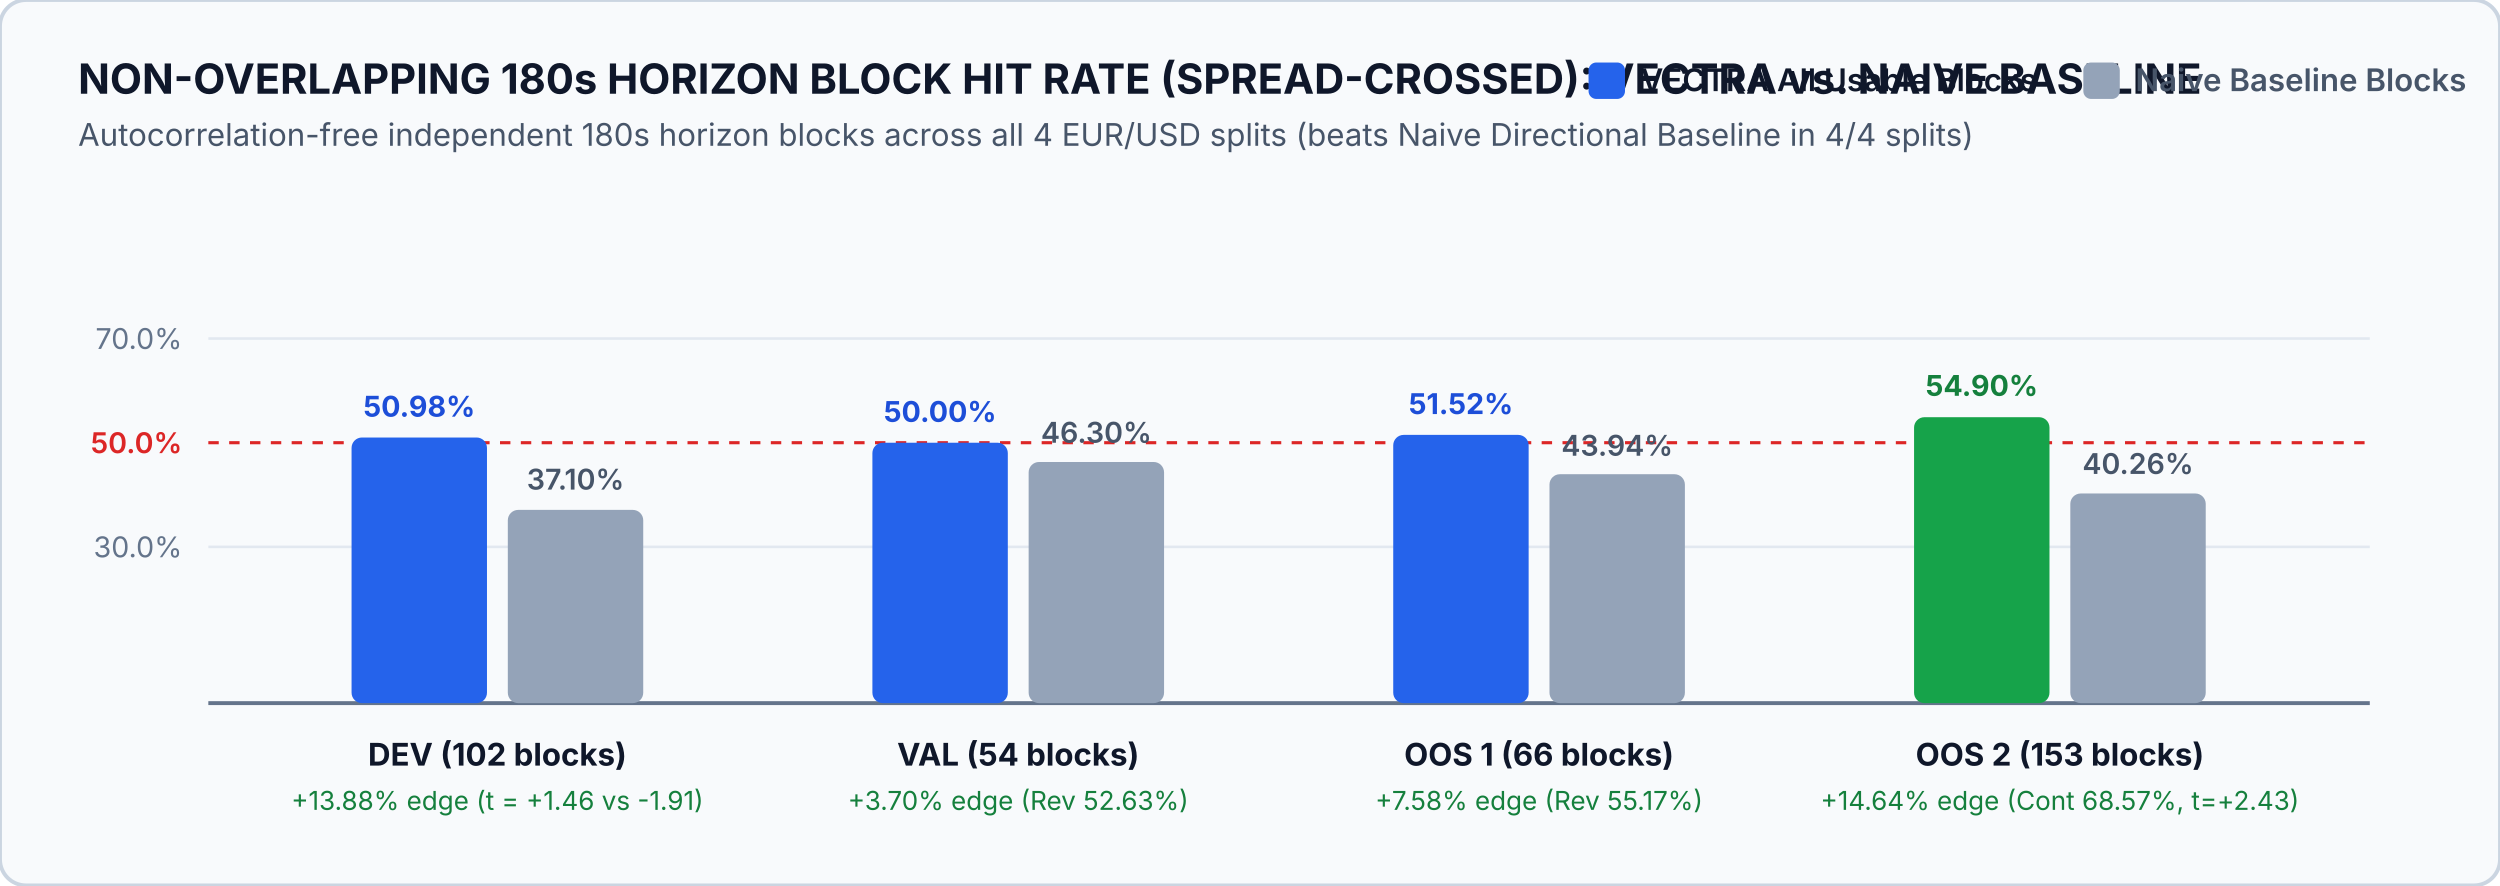
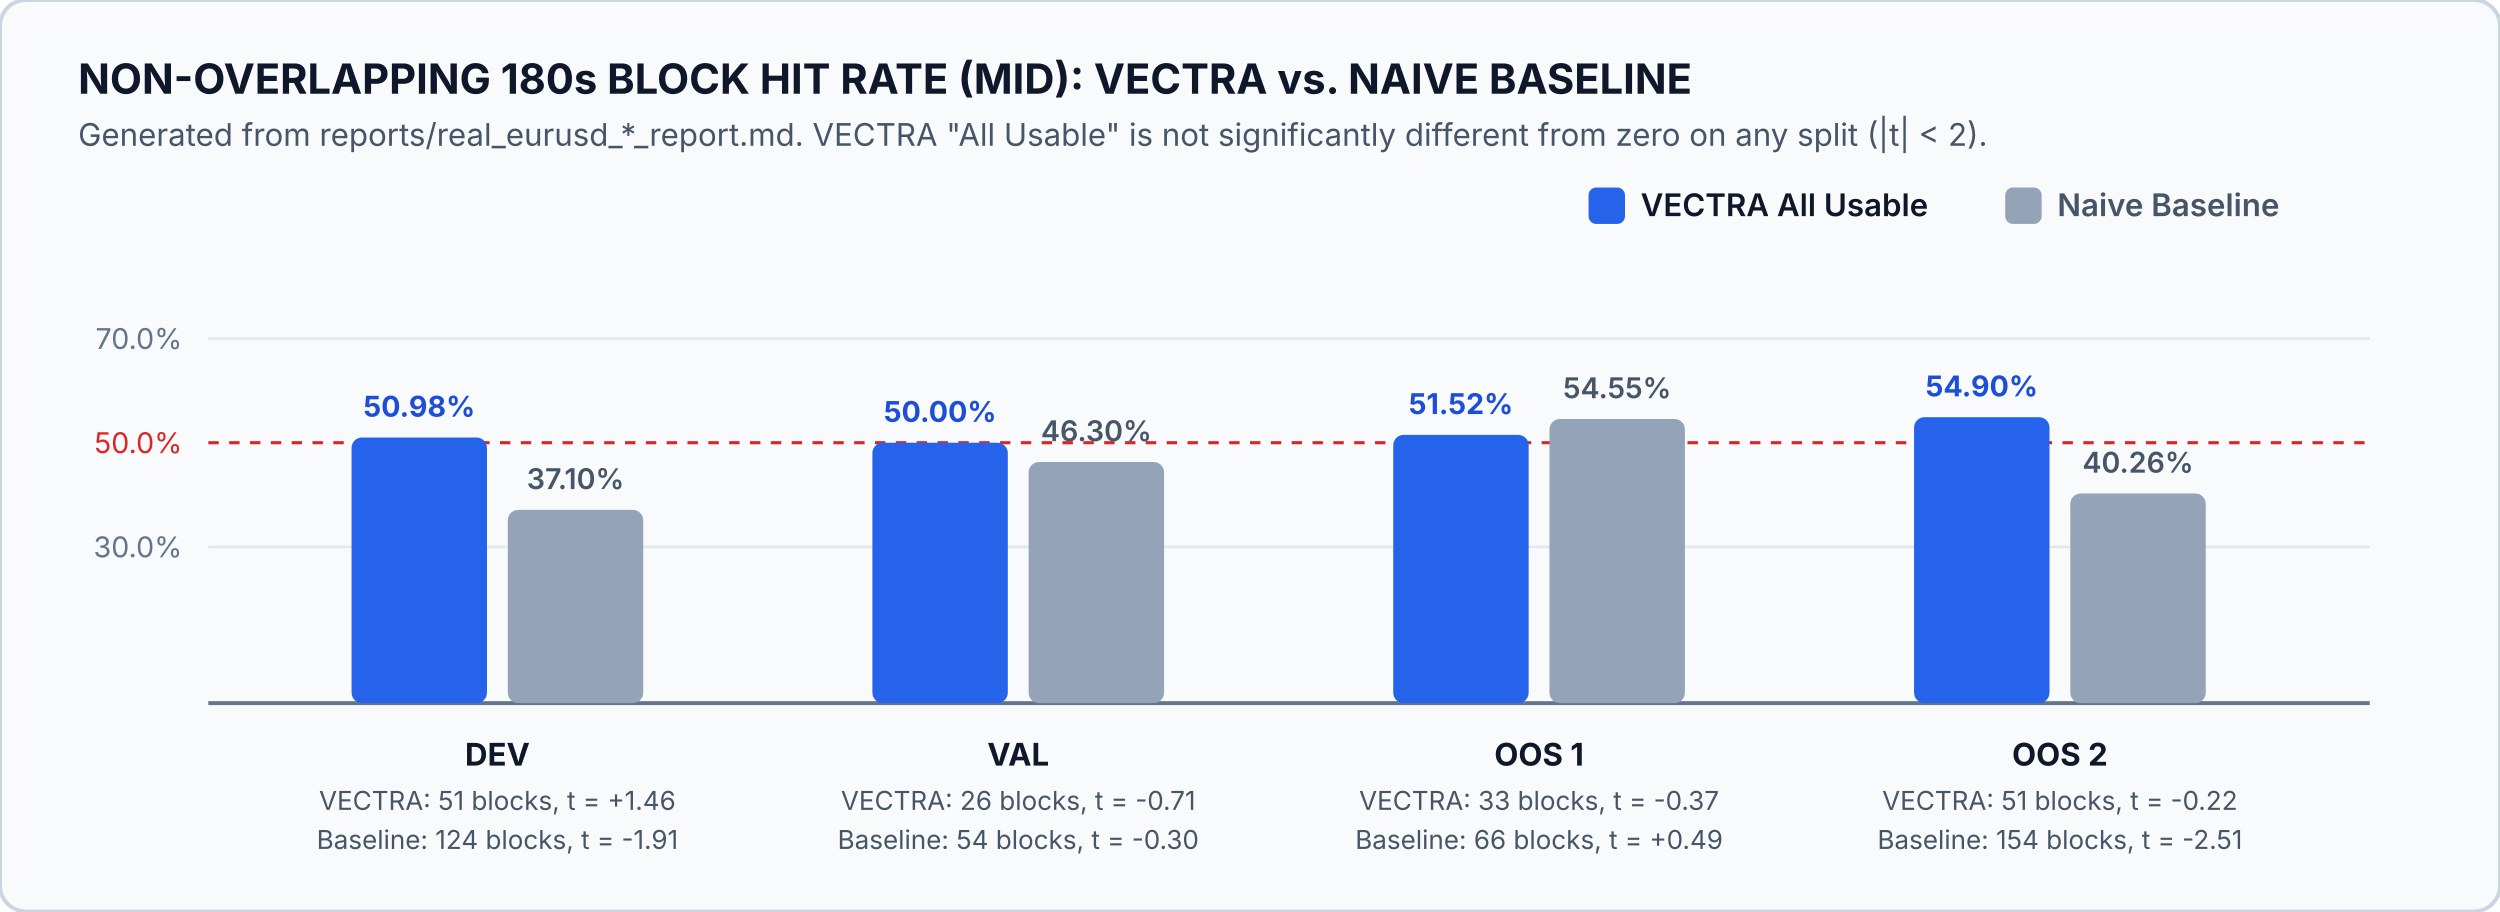
- <svg xmlns="http://www.w3.org/2000/svg" viewBox="0 0 960 340" width="100%" height="auto" font-family="Inter, -apple-system, BlinkMacSystemFont, Segoe UI, Roboto, sans-serif">
-   <rect width="960" height="340" rx="10" fill="#f8fafc" stroke="#cbd5e1" stroke-width="1.5" />
-   <text x="30" y="36" font-size="16" font-weight="700" fill="#0f172a">NON-OVERLAPPING 180s HORIZON BLOCK HIT RATE (SPREAD-CROSSED): VECTRA vs. NAIVE BASELINE</text>
-   <text x="30" y="56" font-size="12" fill="#475569">Autocorrelation-free independent 180s horizon blocks across all 4 EUR/USD splits (beats Naive Directional Baseline in 4/4 splits)</text>
-   <rect x="610" y="24" width="14" height="14" rx="3" fill="#2563eb" />
-   <text x="630" y="35" font-size="12" font-weight="600" fill="#0f172a">VECTRA All Usable Blocks</text>
-   <rect x="800" y="24" width="14" height="14" rx="3" fill="#94a3b8" />
-   <text x="820" y="35" font-size="12" font-weight="600" fill="#475569">Naive Baseline Blocks</text>
+ <svg xmlns="http://www.w3.org/2000/svg" viewBox="0 0 960 350" width="100%" height="auto" font-family="Inter, -apple-system, BlinkMacSystemFont, Segoe UI, Roboto, sans-serif">
+   <rect width="960" height="350" rx="10" fill="#f8fafc" stroke="#cbd5e1" stroke-width="1.5" />
+   <text x="30" y="36" font-size="16" font-weight="700" fill="#0f172a">NON-OVERLAPPING 180s BLOCK HIT RATE (MID): VECTRA vs. NAIVE BASELINE</text>
+   <text x="30" y="56" font-size="12" fill="#475569">Generated from reports/real_eurusd_*_report.md. VECTRA "All Usable" is not significantly different from zero on any split (|t| &lt; 2).</text>
+   <rect x="610" y="72" width="14" height="14" rx="3" fill="#2563eb" />
+   <text x="630" y="83" font-size="12" font-weight="600" fill="#0f172a">VECTRA All Usable</text>
+   <rect x="770" y="72" width="14" height="14" rx="3" fill="#94a3b8" />
+   <text x="790" y="83" font-size="12" font-weight="600" fill="#475569">Naive Baseline</text>
  <line x1="80" y1="270" x2="910" y2="270" stroke="#64748b" stroke-width="1.5" />
-   <line x1="80" y1="170" x2="910" y2="170" stroke="#dc2626" stroke-width="1.2" stroke-dasharray="4,4" />
-   <text x="70" y="174" font-size="11" font-weight="600" fill="#dc2626" text-anchor="end">50.0%</text>
-   <line x1="80" y1="130" x2="910" y2="130" stroke="#e2e8f0" stroke-width="1" />
-   <text x="70" y="134" font-size="11" fill="#64748b" text-anchor="end">70.0%</text>
-   <line x1="80" y1="210" x2="910" y2="210" stroke="#e2e8f0" stroke-width="1" />
-   <text x="70" y="214" font-size="11" fill="#64748b" text-anchor="end">30.0%</text>
-   <rect x="135" y="168" width="52" height="102" rx="4" fill="#2563eb" />
-   <text x="161" y="160" font-size="11" font-weight="700" fill="#1d4ed8" text-anchor="middle">50.98%</text>
+   <line x1="80" y1="210.0" x2="910" y2="210.0" stroke="#e2e8f0" stroke-width="1" />
+   <text x="70" y="214.0" font-size="11" fill="#64748b" text-anchor="end">30.0%</text>
+   <line x1="80" y1="170.0" x2="910" y2="170.0" stroke="#dc2626" stroke-width="1.2" stroke-dasharray="4,4" />
+   <text x="70" y="174.0" font-size="11" fill="#dc2626" text-anchor="end">50.0%</text>
+   <line x1="80" y1="130.0" x2="910" y2="130.0" stroke="#e2e8f0" stroke-width="1" />
+   <text x="70" y="134.0" font-size="11" fill="#64748b" text-anchor="end">70.0%</text>
+   <rect x="135" y="168.0" width="52" height="102.0" rx="4" fill="#2563eb" />
+   <text x="161" y="160.0" font-size="11" font-weight="700" fill="#1d4ed8" text-anchor="middle">50.98%</text>
  <rect x="195" y="195.8" width="52" height="74.2" rx="4" fill="#94a3b8" />
-   <text x="221" y="188" font-size="11" font-weight="600" fill="#475569" text-anchor="middle">37.10%</text>
-   <text x="191" y="294" font-size="12" font-weight="700" fill="#0f172a" text-anchor="middle">DEV (102 blocks)</text>
-   <text x="191" y="311" font-size="10" fill="#15803d" text-anchor="middle">+13.88% edge (t = +1.46 vs -1.91)</text>
-   <rect x="335" y="170" width="52" height="100" rx="4" fill="#2563eb" />
-   <text x="361" y="162" font-size="11" font-weight="700" fill="#1d4ed8" text-anchor="middle">50.00%</text>
+   <text x="221" y="187.8" font-size="11" font-weight="600" fill="#475569" text-anchor="middle">37.10%</text>
+   <text x="191" y="294" font-size="12" font-weight="700" fill="#0f172a" text-anchor="middle">DEV</text>
+   <text x="191" y="311" font-size="10" fill="#475569" text-anchor="middle">VECTRA: 51 blocks, t = +1.46</text>
+   <text x="191" y="326" font-size="10" fill="#475569" text-anchor="middle">Baseline: 124 blocks, t = -1.91</text>
+   <rect x="335" y="170.0" width="52" height="100.0" rx="4" fill="#2563eb" />
+   <text x="361" y="162.0" font-size="11" font-weight="700" fill="#1d4ed8" text-anchor="middle">50.00%</text>
  <rect x="395" y="177.4" width="52" height="92.6" rx="4" fill="#94a3b8" />
-   <text x="421" y="170" font-size="11" font-weight="600" fill="#475569" text-anchor="middle">46.30%</text>
-   <text x="391" y="294" font-size="12" font-weight="700" fill="#0f172a" text-anchor="middle">VAL (54 blocks)</text>
-   <text x="391" y="311" font-size="10" fill="#15803d" text-anchor="middle">+3.70% edge (Rev 52.63%)</text>
-   <rect x="535" y="167" width="52" height="103" rx="4" fill="#2563eb" />
-   <text x="561" y="159" font-size="11" font-weight="700" fill="#1d4ed8" text-anchor="middle">51.52%</text>
-   <rect x="595" y="182.1" width="52" height="87.9" rx="4" fill="#94a3b8" />
-   <text x="621" y="175" font-size="11" font-weight="600" fill="#475569" text-anchor="middle">43.94%</text>
-   <text x="591" y="294" font-size="12" font-weight="700" fill="#0f172a" text-anchor="middle">OOS 1 (66 blocks)</text>
-   <text x="591" y="311" font-size="10" fill="#15803d" text-anchor="middle">+7.58% edge (Rev 55.17%)</text>
-   <rect x="735" y="160.2" width="52" height="109.8" rx="4" fill="#16a34a" />
-   <text x="761" y="152" font-size="11" font-weight="700" fill="#15803d" text-anchor="middle">54.90%</text>
+   <text x="421" y="169.4" font-size="11" font-weight="600" fill="#475569" text-anchor="middle">46.30%</text>
+   <text x="391" y="294" font-size="12" font-weight="700" fill="#0f172a" text-anchor="middle">VAL</text>
+   <text x="391" y="311" font-size="10" fill="#475569" text-anchor="middle">VECTRA: 26 blocks, t = -0.71</text>
+   <text x="391" y="326" font-size="10" fill="#475569" text-anchor="middle">Baseline: 54 blocks, t = -0.30</text>
+   <rect x="535" y="167.0" width="52" height="103.0" rx="4" fill="#2563eb" />
+   <text x="561" y="159.0" font-size="11" font-weight="700" fill="#1d4ed8" text-anchor="middle">51.52%</text>
+   <rect x="595" y="160.9" width="52" height="109.1" rx="4" fill="#94a3b8" />
+   <text x="621" y="152.9" font-size="11" font-weight="600" fill="#475569" text-anchor="middle">54.55%</text>
+   <text x="591" y="294" font-size="12" font-weight="700" fill="#0f172a" text-anchor="middle">OOS 1</text>
+   <text x="591" y="311" font-size="10" fill="#475569" text-anchor="middle">VECTRA: 33 blocks, t = -0.37</text>
+   <text x="591" y="326" font-size="10" fill="#475569" text-anchor="middle">Baseline: 66 blocks, t = +0.49</text>
+   <rect x="735" y="160.2" width="52" height="109.8" rx="4" fill="#2563eb" />
+   <text x="761" y="152.2" font-size="11" font-weight="700" fill="#1d4ed8" text-anchor="middle">54.90%</text>
  <rect x="795" y="189.5" width="52" height="80.5" rx="4" fill="#94a3b8" />
-   <text x="821" y="182" font-size="11" font-weight="600" fill="#475569" text-anchor="middle">40.26%</text>
-   <text x="791" y="294" font-size="12" font-weight="700" fill="#0f172a" text-anchor="middle">OOS 2 (153 blocks)</text>
-   <text x="791" y="311" font-size="10" fill="#15803d" text-anchor="middle">+14.64% edge (Cont 68.57%, t=+2.43)</text>
+   <text x="821" y="181.5" font-size="11" font-weight="600" fill="#475569" text-anchor="middle">40.26%</text>
+   <text x="791" y="294" font-size="12" font-weight="700" fill="#0f172a" text-anchor="middle">OOS 2</text>
+   <text x="791" y="311" font-size="10" fill="#475569" text-anchor="middle">VECTRA: 51 blocks, t = -0.22</text>
+   <text x="791" y="326" font-size="10" fill="#475569" text-anchor="middle">Baseline: 154 blocks, t = -2.51</text>
</svg>
